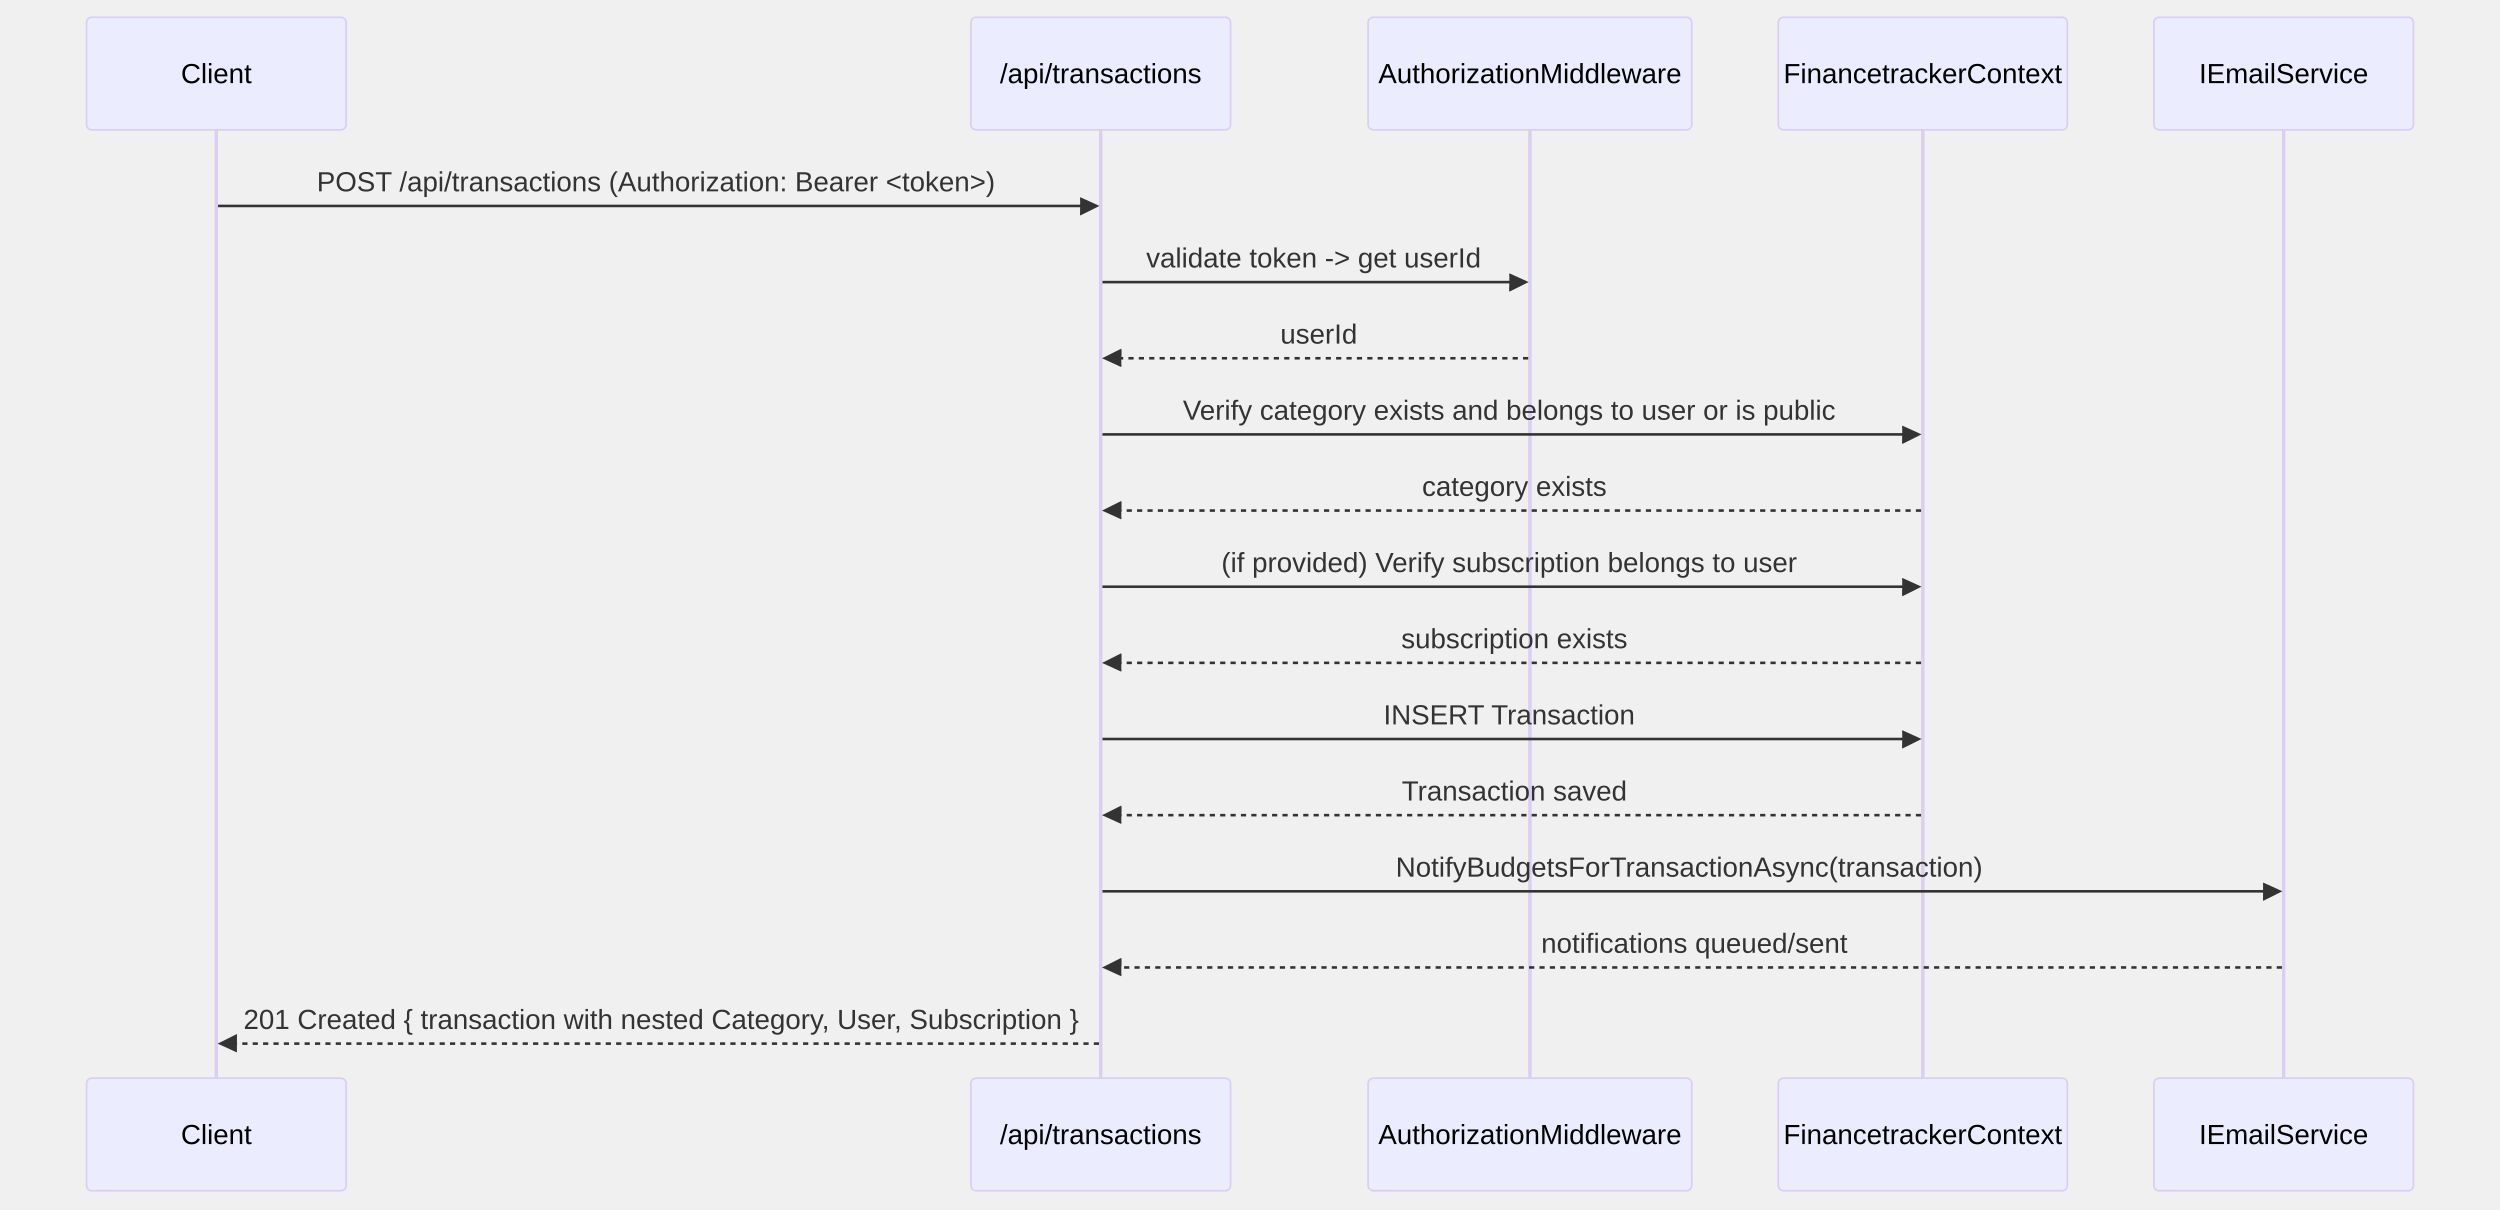
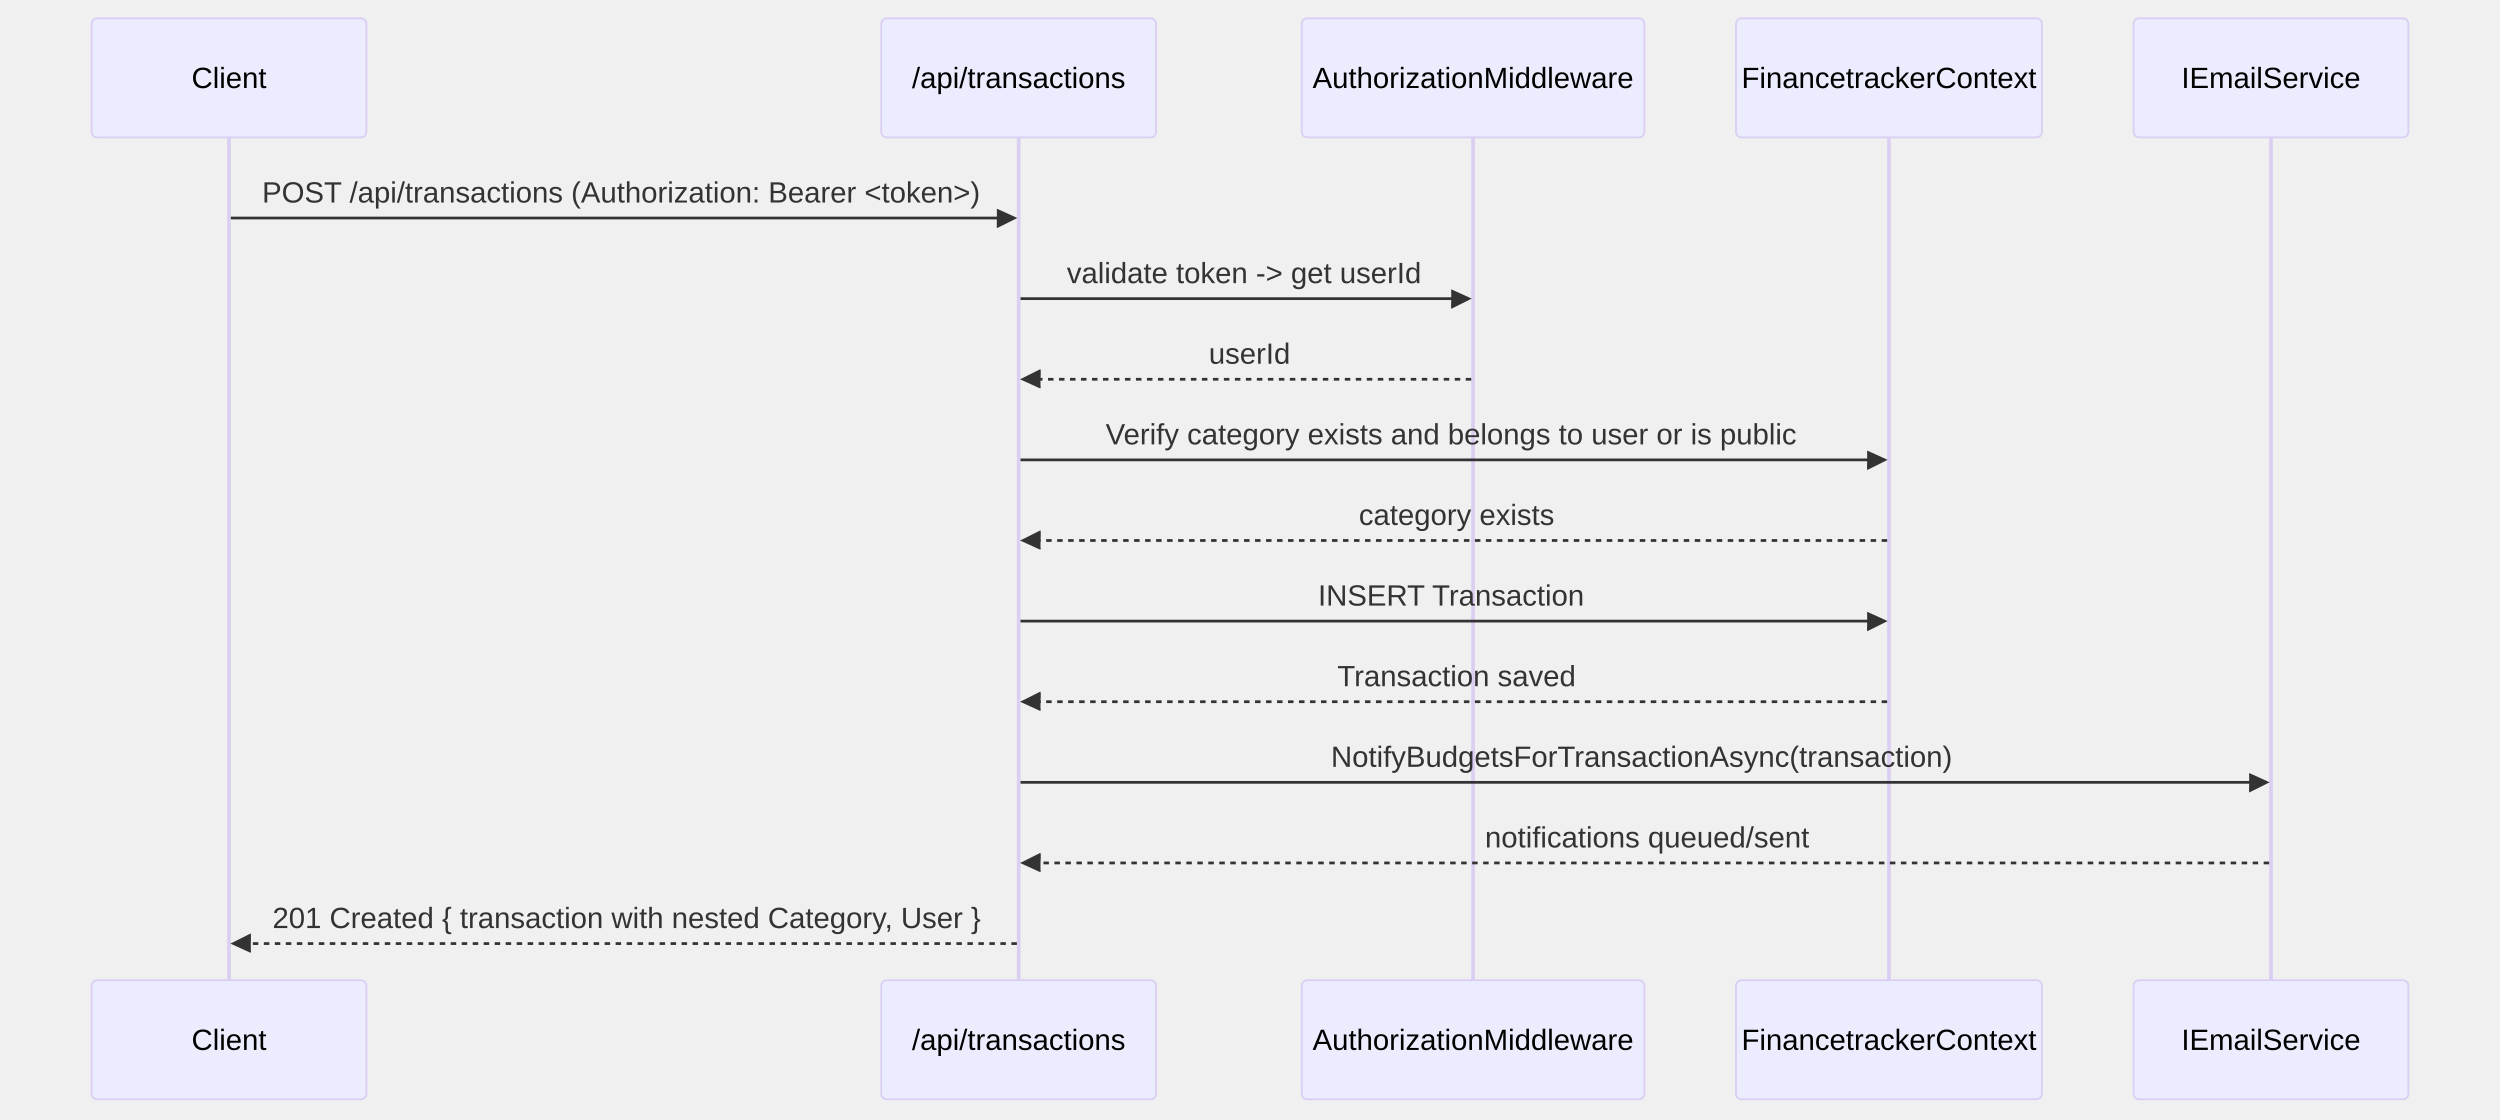
- <svg xmlns="http://www.w3.org/2000/svg" id="my-svg" width="100%" style="max-width: 1444.5px; background-color: white;" viewBox="-50 -10 1444.5 699" role="graphics-document document" aria-roledescription="sequence">
+ <svg xmlns="http://www.w3.org/2000/svg" id="my-svg" width="100%" style="max-width: 1364.5px; background-color: white;" viewBox="-50 -10 1364.5 611" role="graphics-document document" aria-roledescription="sequence">
  <g>
-     <rect x="1194.5" y="613" fill="#eaeaea" stroke="#666" width="150" height="65" name="Email" rx="3" ry="3" class="actor actor-bottom" />
-     <text x="1269.5" y="645.5" dominant-baseline="central" alignment-baseline="central" class="actor actor-box" style="text-anchor: middle; font-size: 16px; font-weight: 400;">
-       <tspan x="1269.5" dy="0">IEmailService</tspan>
+     <rect x="1114.5" y="525" fill="#eaeaea" stroke="#666" width="150" height="65" name="Email" rx="3" ry="3" class="actor actor-bottom" />
+     <text x="1189.5" y="557.5" dominant-baseline="central" alignment-baseline="central" class="actor actor-box" style="text-anchor: middle; font-size: 16px; font-weight: 400;">
+       <tspan x="1189.5" dy="0">IEmailService</tspan>
    </text>
  </g>
  <g>
-     <rect x="977.5" y="613" fill="#eaeaea" stroke="#666" width="167" height="65" name="Db" rx="3" ry="3" class="actor actor-bottom" />
-     <text x="1061" y="645.5" dominant-baseline="central" alignment-baseline="central" class="actor actor-box" style="text-anchor: middle; font-size: 16px; font-weight: 400;">
-       <tspan x="1061" dy="0">FinancetrackerContext</tspan>
+     <rect x="897.5" y="525" fill="#eaeaea" stroke="#666" width="167" height="65" name="Db" rx="3" ry="3" class="actor actor-bottom" />
+     <text x="981" y="557.5" dominant-baseline="central" alignment-baseline="central" class="actor actor-box" style="text-anchor: middle; font-size: 16px; font-weight: 400;">
+       <tspan x="981" dy="0">FinancetrackerContext</tspan>
    </text>
  </g>
  <g>
-     <rect x="740.5" y="613" fill="#eaeaea" stroke="#666" width="187" height="65" name="Auth" rx="3" ry="3" class="actor actor-bottom" />
-     <text x="834" y="645.5" dominant-baseline="central" alignment-baseline="central" class="actor actor-box" style="text-anchor: middle; font-size: 16px; font-weight: 400;">
-       <tspan x="834" dy="0">AuthorizationMiddleware</tspan>
+     <rect x="660.5" y="525" fill="#eaeaea" stroke="#666" width="187" height="65" name="Auth" rx="3" ry="3" class="actor actor-bottom" />
+     <text x="754" y="557.5" dominant-baseline="central" alignment-baseline="central" class="actor actor-box" style="text-anchor: middle; font-size: 16px; font-weight: 400;">
+       <tspan x="754" dy="0">AuthorizationMiddleware</tspan>
    </text>
  </g>
  <g>
-     <rect x="511" y="613" fill="#eaeaea" stroke="#666" width="150" height="65" name="API" rx="3" ry="3" class="actor actor-bottom" />
-     <text x="586" y="645.5" dominant-baseline="central" alignment-baseline="central" class="actor actor-box" style="text-anchor: middle; font-size: 16px; font-weight: 400;">
-       <tspan x="586" dy="0">/api/transactions</tspan>
+     <rect x="431" y="525" fill="#eaeaea" stroke="#666" width="150" height="65" name="API" rx="3" ry="3" class="actor actor-bottom" />
+     <text x="506" y="557.5" dominant-baseline="central" alignment-baseline="central" class="actor actor-box" style="text-anchor: middle; font-size: 16px; font-weight: 400;">
+       <tspan x="506" dy="0">/api/transactions</tspan>
    </text>
  </g>
  <g>
-     <rect x="0" y="613" fill="#eaeaea" stroke="#666" width="150" height="65" name="Client" rx="3" ry="3" class="actor actor-bottom" />
-     <text x="75" y="645.5" dominant-baseline="central" alignment-baseline="central" class="actor actor-box" style="text-anchor: middle; font-size: 16px; font-weight: 400;">
+     <rect x="0" y="525" fill="#eaeaea" stroke="#666" width="150" height="65" name="Client" rx="3" ry="3" class="actor actor-bottom" />
+     <text x="75" y="557.5" dominant-baseline="central" alignment-baseline="central" class="actor actor-box" style="text-anchor: middle; font-size: 16px; font-weight: 400;">
      <tspan x="75" dy="0">Client</tspan>
    </text>
  </g>
  <g>
-     <line id="actor4" x1="1269.5" y1="65" x2="1269.5" y2="613" class="actor-line 200" stroke-width="0.5px" stroke="#999" name="Email" />
+     <line id="actor4" x1="1189.5" y1="65" x2="1189.5" y2="525" class="actor-line 200" stroke-width="0.5px" stroke="#999" name="Email" />
    <g id="root-4">
-       <rect x="1194.5" y="0" fill="#eaeaea" stroke="#666" width="150" height="65" name="Email" rx="3" ry="3" class="actor actor-top" />
-       <text x="1269.5" y="32.5" dominant-baseline="central" alignment-baseline="central" class="actor actor-box" style="text-anchor: middle; font-size: 16px; font-weight: 400;">
-         <tspan x="1269.5" dy="0">IEmailService</tspan>
+       <rect x="1114.5" y="0" fill="#eaeaea" stroke="#666" width="150" height="65" name="Email" rx="3" ry="3" class="actor actor-top" />
+       <text x="1189.5" y="32.5" dominant-baseline="central" alignment-baseline="central" class="actor actor-box" style="text-anchor: middle; font-size: 16px; font-weight: 400;">
+         <tspan x="1189.5" dy="0">IEmailService</tspan>
      </text>
    </g>
  </g>
  <g>
-     <line id="actor3" x1="1061" y1="65" x2="1061" y2="613" class="actor-line 200" stroke-width="0.5px" stroke="#999" name="Db" />
+     <line id="actor3" x1="981" y1="65" x2="981" y2="525" class="actor-line 200" stroke-width="0.5px" stroke="#999" name="Db" />
    <g id="root-3">
-       <rect x="977.5" y="0" fill="#eaeaea" stroke="#666" width="167" height="65" name="Db" rx="3" ry="3" class="actor actor-top" />
-       <text x="1061" y="32.5" dominant-baseline="central" alignment-baseline="central" class="actor actor-box" style="text-anchor: middle; font-size: 16px; font-weight: 400;">
-         <tspan x="1061" dy="0">FinancetrackerContext</tspan>
+       <rect x="897.5" y="0" fill="#eaeaea" stroke="#666" width="167" height="65" name="Db" rx="3" ry="3" class="actor actor-top" />
+       <text x="981" y="32.5" dominant-baseline="central" alignment-baseline="central" class="actor actor-box" style="text-anchor: middle; font-size: 16px; font-weight: 400;">
+         <tspan x="981" dy="0">FinancetrackerContext</tspan>
      </text>
    </g>
  </g>
  <g>
-     <line id="actor2" x1="834" y1="65" x2="834" y2="613" class="actor-line 200" stroke-width="0.5px" stroke="#999" name="Auth" />
+     <line id="actor2" x1="754" y1="65" x2="754" y2="525" class="actor-line 200" stroke-width="0.5px" stroke="#999" name="Auth" />
    <g id="root-2">
-       <rect x="740.5" y="0" fill="#eaeaea" stroke="#666" width="187" height="65" name="Auth" rx="3" ry="3" class="actor actor-top" />
-       <text x="834" y="32.5" dominant-baseline="central" alignment-baseline="central" class="actor actor-box" style="text-anchor: middle; font-size: 16px; font-weight: 400;">
-         <tspan x="834" dy="0">AuthorizationMiddleware</tspan>
+       <rect x="660.5" y="0" fill="#eaeaea" stroke="#666" width="187" height="65" name="Auth" rx="3" ry="3" class="actor actor-top" />
+       <text x="754" y="32.5" dominant-baseline="central" alignment-baseline="central" class="actor actor-box" style="text-anchor: middle; font-size: 16px; font-weight: 400;">
+         <tspan x="754" dy="0">AuthorizationMiddleware</tspan>
      </text>
    </g>
  </g>
  <g>
-     <line id="actor1" x1="586" y1="65" x2="586" y2="613" class="actor-line 200" stroke-width="0.5px" stroke="#999" name="API" />
+     <line id="actor1" x1="506" y1="65" x2="506" y2="525" class="actor-line 200" stroke-width="0.5px" stroke="#999" name="API" />
    <g id="root-1">
-       <rect x="511" y="0" fill="#eaeaea" stroke="#666" width="150" height="65" name="API" rx="3" ry="3" class="actor actor-top" />
-       <text x="586" y="32.5" dominant-baseline="central" alignment-baseline="central" class="actor actor-box" style="text-anchor: middle; font-size: 16px; font-weight: 400;">
-         <tspan x="586" dy="0">/api/transactions</tspan>
+       <rect x="431" y="0" fill="#eaeaea" stroke="#666" width="150" height="65" name="API" rx="3" ry="3" class="actor actor-top" />
+       <text x="506" y="32.5" dominant-baseline="central" alignment-baseline="central" class="actor actor-box" style="text-anchor: middle; font-size: 16px; font-weight: 400;">
+         <tspan x="506" dy="0">/api/transactions</tspan>
      </text>
    </g>
  </g>
  <g>
-     <line id="actor0" x1="75" y1="65" x2="75" y2="613" class="actor-line 200" stroke-width="0.5px" stroke="#999" name="Client" />
+     <line id="actor0" x1="75" y1="65" x2="75" y2="525" class="actor-line 200" stroke-width="0.5px" stroke="#999" name="Client" />
    <g id="root-0">
      <rect x="0" y="0" fill="#eaeaea" stroke="#666" width="150" height="65" name="Client" rx="3" ry="3" class="actor actor-top" />
      <text x="75" y="32.5" dominant-baseline="central" alignment-baseline="central" class="actor actor-box" style="text-anchor: middle; font-size: 16px; font-weight: 400;">
        <tspan x="75" dy="0">Client</tspan>
      </text>
    </g>
  </g>
  <style>#my-svg{font-family:"trebuchet ms",verdana,arial,sans-serif;font-size:16px;fill:#333;}@keyframes edge-animation-frame{from{stroke-dashoffset:0;}}@keyframes dash{to{stroke-dashoffset:0;}}#my-svg .edge-animation-slow{stroke-dasharray:9,5!important;stroke-dashoffset:900;animation:dash 50s linear infinite;stroke-linecap:round;}#my-svg .edge-animation-fast{stroke-dasharray:9,5!important;stroke-dashoffset:900;animation:dash 20s linear infinite;stroke-linecap:round;}#my-svg .error-icon{fill:#552222;}#my-svg .error-text{fill:#552222;stroke:#552222;}#my-svg .edge-thickness-normal{stroke-width:1px;}#my-svg .edge-thickness-thick{stroke-width:3.5px;}#my-svg .edge-pattern-solid{stroke-dasharray:0;}#my-svg .edge-thickness-invisible{stroke-width:0;fill:none;}#my-svg .edge-pattern-dashed{stroke-dasharray:3;}#my-svg .edge-pattern-dotted{stroke-dasharray:2;}#my-svg .marker{fill:#333333;stroke:#333333;}#my-svg .marker.cross{stroke:#333333;}#my-svg svg{font-family:"trebuchet ms",verdana,arial,sans-serif;font-size:16px;}#my-svg p{margin:0;}#my-svg .actor{stroke:hsl(259.626, 59.777%, 87.902%);fill:#ECECFF;}#my-svg text.actor&gt;tspan{fill:black;stroke:none;}#my-svg .actor-line{stroke:hsl(259.626, 59.777%, 87.902%);}#my-svg .innerArc{stroke-width:1.5;stroke-dasharray:none;}#my-svg .messageLine0{stroke-width:1.5;stroke-dasharray:none;stroke:#333;}#my-svg .messageLine1{stroke-width:1.5;stroke-dasharray:2,2;stroke:#333;}#my-svg #arrowhead path{fill:#333;stroke:#333;}#my-svg .sequenceNumber{fill:white;}#my-svg #sequencenumber{fill:#333;}#my-svg #crosshead path{fill:#333;stroke:#333;}#my-svg .messageText{fill:#333;stroke:none;}#my-svg .labelBox{stroke:hsl(259.626, 59.777%, 87.902%);fill:#ECECFF;}#my-svg .labelText,#my-svg .labelText&gt;tspan{fill:black;stroke:none;}#my-svg .loopText,#my-svg .loopText&gt;tspan{fill:black;stroke:none;}#my-svg .loopLine{stroke-width:2px;stroke-dasharray:2,2;stroke:hsl(259.626, 59.777%, 87.902%);fill:hsl(259.626, 59.777%, 87.902%);}#my-svg .note{stroke:#aaaa33;fill:#fff5ad;}#my-svg .noteText,#my-svg .noteText&gt;tspan{fill:black;stroke:none;}#my-svg .activation0{fill:#f4f4f4;stroke:#666;}#my-svg .activation1{fill:#f4f4f4;stroke:#666;}#my-svg .activation2{fill:#f4f4f4;stroke:#666;}#my-svg .actorPopupMenu{position:absolute;}#my-svg .actorPopupMenuPanel{position:absolute;fill:#ECECFF;box-shadow:0px 8px 16px 0px rgba(0,0,0,0.2);filter:drop-shadow(3px 5px 2px rgb(0 0 0 / 0.4));}#my-svg .actor-man line{stroke:hsl(259.626, 59.777%, 87.902%);fill:#ECECFF;}#my-svg .actor-man circle,#my-svg line{stroke:hsl(259.626, 59.777%, 87.902%);fill:#ECECFF;stroke-width:2px;}#my-svg :root{--mermaid-font-family:"trebuchet ms",verdana,arial,sans-serif;}</style>
  <g />
  <defs>
    <symbol id="computer" width="24" height="24">
      <path transform="scale(.5)" d="M2 2v13h20v-13h-20zm18 11h-16v-9h16v9zm-10.228 6l.466-1h3.524l.467 1h-4.457zm14.228 3h-24l2-6h2.104l-1.33 4h18.45l-1.297-4h2.073l2 6zm-5-10h-14v-7h14v7z" />
    </symbol>
  </defs>
  <defs>
    <symbol id="database" fill-rule="evenodd" clip-rule="evenodd">
      <path transform="scale(.5)" d="M12.258.001l.256.004.255.005.253.008.251.01.249.012.247.015.246.016.242.019.241.02.239.023.236.024.233.027.231.028.229.031.225.032.223.034.22.036.217.038.214.04.211.041.208.043.205.045.201.046.198.048.194.05.191.051.187.053.183.054.18.056.175.057.172.059.168.06.163.061.16.063.155.064.15.066.074.033.073.033.071.034.07.034.069.035.068.035.067.035.066.035.064.036.064.036.062.036.06.036.06.037.058.037.058.037.055.038.055.038.053.038.052.038.051.039.05.039.048.039.047.039.045.04.044.04.043.04.041.04.04.041.039.041.037.041.036.041.034.041.033.042.032.042.03.042.029.042.027.042.026.043.024.043.023.043.021.043.02.043.018.044.017.043.015.044.013.044.012.044.011.045.009.044.007.045.006.045.004.045.002.045.001.045v17l-.001.045-.002.045-.004.045-.006.045-.007.045-.009.044-.011.045-.012.044-.013.044-.015.044-.017.043-.018.044-.02.043-.021.043-.023.043-.024.043-.026.043-.027.042-.029.042-.03.042-.032.042-.033.042-.034.041-.036.041-.037.041-.039.041-.04.041-.041.04-.043.04-.044.04-.045.04-.047.039-.048.039-.05.039-.051.039-.052.038-.053.038-.055.038-.055.038-.058.037-.058.037-.06.037-.06.036-.062.036-.064.036-.064.036-.066.035-.067.035-.068.035-.069.035-.07.034-.071.034-.073.033-.074.033-.15.066-.155.064-.16.063-.163.061-.168.06-.172.059-.175.057-.18.056-.183.054-.187.053-.191.051-.194.05-.198.048-.201.046-.205.045-.208.043-.211.041-.214.04-.217.038-.22.036-.223.034-.225.032-.229.031-.231.028-.233.027-.236.024-.239.023-.241.02-.242.019-.246.016-.247.015-.249.012-.251.01-.253.008-.255.005-.256.004-.258.001-.258-.001-.256-.004-.255-.005-.253-.008-.251-.01-.249-.012-.247-.015-.245-.016-.243-.019-.241-.02-.238-.023-.236-.024-.234-.027-.231-.028-.228-.031-.226-.032-.223-.034-.22-.036-.217-.038-.214-.04-.211-.041-.208-.043-.204-.045-.201-.046-.198-.048-.195-.05-.19-.051-.187-.053-.184-.054-.179-.056-.176-.057-.172-.059-.167-.06-.164-.061-.159-.063-.155-.064-.151-.066-.074-.033-.072-.033-.072-.034-.07-.034-.069-.035-.068-.035-.067-.035-.066-.035-.064-.036-.063-.036-.062-.036-.061-.036-.06-.037-.058-.037-.057-.037-.056-.038-.055-.038-.053-.038-.052-.038-.051-.039-.049-.039-.049-.039-.046-.039-.046-.04-.044-.04-.043-.04-.041-.04-.04-.041-.039-.041-.037-.041-.036-.041-.034-.041-.033-.042-.032-.042-.03-.042-.029-.042-.027-.042-.026-.043-.024-.043-.023-.043-.021-.043-.02-.043-.018-.044-.017-.043-.015-.044-.013-.044-.012-.044-.011-.045-.009-.044-.007-.045-.006-.045-.004-.045-.002-.045-.001-.045v-17l.001-.045.002-.045.004-.045.006-.045.007-.045.009-.044.011-.045.012-.044.013-.044.015-.044.017-.043.018-.044.02-.043.021-.043.023-.043.024-.043.026-.043.027-.042.029-.042.03-.042.032-.042.033-.042.034-.041.036-.041.037-.041.039-.041.04-.041.041-.04.043-.04.044-.04.046-.04.046-.039.049-.039.049-.039.051-.039.052-.038.053-.038.055-.038.056-.038.057-.037.058-.037.06-.037.061-.036.062-.036.063-.036.064-.036.066-.035.067-.035.068-.035.069-.035.07-.034.072-.034.072-.033.074-.033.151-.066.155-.064.159-.063.164-.061.167-.06.172-.059.176-.057.179-.056.184-.054.187-.053.19-.051.195-.05.198-.048.201-.046.204-.045.208-.043.211-.041.214-.04.217-.038.22-.036.223-.034.226-.032.228-.031.231-.028.234-.027.236-.024.238-.023.241-.02.243-.019.245-.016.247-.015.249-.012.251-.01.253-.008.255-.005.256-.004.258-.001.258.001zm-9.258 20.499v.01l.001.021.003.021.004.022.005.021.006.022.007.022.009.023.01.022.011.023.012.023.013.023.015.023.016.024.017.023.018.024.019.024.021.024.022.025.023.024.024.025.052.049.056.05.061.051.066.051.07.051.075.051.079.052.084.052.088.052.092.052.097.052.102.051.105.052.11.052.114.051.119.051.123.051.127.05.131.05.135.05.139.048.144.049.147.047.152.047.155.047.16.045.163.045.167.043.171.043.176.041.178.041.183.039.187.039.19.037.194.035.197.035.202.033.204.031.209.03.212.029.216.027.219.025.222.024.226.021.23.02.233.018.236.016.24.015.243.012.246.01.249.008.253.005.256.004.259.001.26-.001.257-.004.254-.005.25-.008.247-.011.244-.012.241-.014.237-.016.233-.018.231-.021.226-.021.224-.024.22-.026.216-.027.212-.028.21-.031.205-.031.202-.034.198-.034.194-.036.191-.037.187-.039.183-.04.179-.04.175-.042.172-.043.168-.044.163-.045.16-.046.155-.046.152-.047.148-.048.143-.049.139-.049.136-.05.131-.05.126-.05.123-.051.118-.052.114-.051.11-.052.106-.052.101-.052.096-.052.092-.052.088-.053.083-.051.079-.052.074-.052.07-.051.065-.051.06-.051.056-.05.051-.05.023-.024.023-.025.021-.024.02-.024.019-.024.018-.024.017-.024.015-.023.014-.024.013-.023.012-.023.01-.023.01-.022.008-.022.006-.022.006-.022.004-.022.004-.021.001-.021.001-.021v-4.127l-.077.055-.08.053-.083.054-.085.053-.087.052-.09.052-.093.051-.095.05-.097.05-.1.049-.102.049-.105.048-.106.047-.109.047-.111.046-.114.045-.115.045-.118.044-.12.043-.122.042-.124.042-.126.041-.128.04-.13.04-.132.038-.134.038-.135.037-.138.037-.139.035-.142.035-.143.034-.144.033-.147.032-.148.031-.15.03-.151.03-.153.029-.154.027-.156.027-.158.026-.159.025-.161.024-.162.023-.163.022-.165.021-.166.02-.167.019-.169.018-.169.017-.171.016-.173.015-.173.014-.175.013-.175.012-.177.011-.178.01-.179.008-.179.008-.181.006-.182.005-.182.004-.184.003-.184.002h-.37l-.184-.002-.184-.003-.182-.004-.182-.005-.181-.006-.179-.008-.179-.008-.178-.01-.176-.011-.176-.012-.175-.013-.173-.014-.172-.015-.171-.016-.17-.017-.169-.018-.167-.019-.166-.02-.165-.021-.163-.022-.162-.023-.161-.024-.159-.025-.157-.026-.156-.027-.155-.027-.153-.029-.151-.03-.15-.03-.148-.031-.146-.032-.145-.033-.143-.034-.141-.035-.14-.035-.137-.037-.136-.037-.134-.038-.132-.038-.13-.04-.128-.04-.126-.041-.124-.042-.122-.042-.12-.044-.117-.043-.116-.045-.113-.045-.112-.046-.109-.047-.106-.047-.105-.048-.102-.049-.1-.049-.097-.05-.095-.05-.093-.052-.09-.051-.087-.052-.085-.053-.083-.054-.08-.054-.077-.054v4.127zm0-5.654v.011l.001.021.003.021.004.021.005.022.006.022.007.022.009.022.01.022.011.023.012.023.013.023.015.024.016.023.017.024.018.024.019.024.021.024.022.024.023.025.024.024.052.05.056.05.061.05.066.051.07.051.075.052.079.051.084.052.088.052.092.052.097.052.102.052.105.052.11.051.114.051.119.052.123.05.127.051.131.05.135.049.139.049.144.048.147.048.152.047.155.046.16.045.163.045.167.044.171.042.176.042.178.04.183.04.187.038.19.037.194.036.197.034.202.033.204.032.209.03.212.028.216.027.219.025.222.024.226.022.23.02.233.018.236.016.24.014.243.012.246.01.249.008.253.006.256.003.259.001.26-.001.257-.003.254-.006.25-.008.247-.01.244-.012.241-.015.237-.016.233-.018.231-.02.226-.022.224-.024.22-.025.216-.027.212-.029.21-.03.205-.032.202-.033.198-.035.194-.036.191-.037.187-.039.183-.039.179-.041.175-.042.172-.043.168-.044.163-.045.16-.045.155-.047.152-.047.148-.048.143-.048.139-.05.136-.049.131-.05.126-.051.123-.051.118-.051.114-.052.11-.052.106-.052.101-.052.096-.052.092-.052.088-.052.083-.052.079-.052.074-.051.07-.052.065-.051.06-.05.056-.051.051-.049.023-.025.023-.024.021-.025.02-.024.019-.024.018-.024.017-.024.015-.023.014-.023.013-.024.012-.022.01-.023.01-.023.008-.022.006-.022.006-.022.004-.021.004-.022.001-.021.001-.021v-4.139l-.077.054-.08.054-.083.054-.085.052-.087.053-.09.051-.093.051-.095.051-.097.05-.1.049-.102.049-.105.048-.106.047-.109.047-.111.046-.114.045-.115.044-.118.044-.12.044-.122.042-.124.042-.126.041-.128.04-.13.039-.132.039-.134.038-.135.037-.138.036-.139.036-.142.035-.143.033-.144.033-.147.033-.148.031-.15.03-.151.03-.153.028-.154.028-.156.027-.158.026-.159.025-.161.024-.162.023-.163.022-.165.021-.166.02-.167.019-.169.018-.169.017-.171.016-.173.015-.173.014-.175.013-.175.012-.177.011-.178.009-.179.009-.179.007-.181.007-.182.005-.182.004-.184.003-.184.002h-.37l-.184-.002-.184-.003-.182-.004-.182-.005-.181-.007-.179-.007-.179-.009-.178-.009-.176-.011-.176-.012-.175-.013-.173-.014-.172-.015-.171-.016-.17-.017-.169-.018-.167-.019-.166-.02-.165-.021-.163-.022-.162-.023-.161-.024-.159-.025-.157-.026-.156-.027-.155-.028-.153-.028-.151-.03-.15-.03-.148-.031-.146-.033-.145-.033-.143-.033-.141-.035-.14-.036-.137-.036-.136-.037-.134-.038-.132-.039-.13-.039-.128-.04-.126-.041-.124-.042-.122-.043-.12-.043-.117-.044-.116-.044-.113-.046-.112-.046-.109-.046-.106-.047-.105-.048-.102-.049-.1-.049-.097-.05-.095-.051-.093-.051-.09-.051-.087-.053-.085-.052-.083-.054-.08-.054-.077-.054v4.139zm0-5.666v.011l.001.02.003.022.004.021.005.022.006.021.007.022.009.023.01.022.011.023.012.023.013.023.015.023.016.024.017.024.018.023.019.024.021.025.022.024.023.024.024.025.052.05.056.05.061.05.066.051.07.051.075.052.079.051.084.052.088.052.092.052.097.052.102.052.105.051.11.052.114.051.119.051.123.051.127.05.131.05.135.05.139.049.144.048.147.048.152.047.155.046.16.045.163.045.167.043.171.043.176.042.178.04.183.04.187.038.19.037.194.036.197.034.202.033.204.032.209.03.212.028.216.027.219.025.222.024.226.021.23.02.233.018.236.017.24.014.243.012.246.01.249.008.253.006.256.003.259.001.26-.001.257-.003.254-.006.25-.008.247-.01.244-.013.241-.014.237-.016.233-.018.231-.02.226-.022.224-.024.22-.025.216-.027.212-.029.21-.03.205-.032.202-.033.198-.035.194-.036.191-.037.187-.039.183-.039.179-.041.175-.042.172-.043.168-.044.163-.045.16-.045.155-.047.152-.047.148-.048.143-.049.139-.049.136-.049.131-.051.126-.05.123-.051.118-.052.114-.051.11-.052.106-.052.101-.052.096-.052.092-.052.088-.052.083-.052.079-.052.074-.052.07-.051.065-.051.06-.051.056-.05.051-.049.023-.025.023-.025.021-.024.02-.024.019-.024.018-.024.017-.024.015-.023.014-.024.013-.023.012-.023.01-.022.01-.023.008-.022.006-.022.006-.022.004-.022.004-.021.001-.021.001-.021v-4.153l-.077.054-.08.054-.083.053-.085.053-.087.053-.09.051-.093.051-.095.051-.097.05-.1.049-.102.048-.105.048-.106.048-.109.046-.111.046-.114.046-.115.044-.118.044-.12.043-.122.043-.124.042-.126.041-.128.04-.13.039-.132.039-.134.038-.135.037-.138.036-.139.036-.142.034-.143.034-.144.033-.147.032-.148.032-.15.03-.151.03-.153.028-.154.028-.156.027-.158.026-.159.024-.161.024-.162.023-.163.023-.165.021-.166.02-.167.019-.169.018-.169.017-.171.016-.173.015-.173.014-.175.013-.175.012-.177.01-.178.01-.179.009-.179.007-.181.006-.182.006-.182.004-.184.003-.184.001-.185.001-.185-.001-.184-.001-.184-.003-.182-.004-.182-.006-.181-.006-.179-.007-.179-.009-.178-.01-.176-.01-.176-.012-.175-.013-.173-.014-.172-.015-.171-.016-.17-.017-.169-.018-.167-.019-.166-.02-.165-.021-.163-.023-.162-.023-.161-.024-.159-.024-.157-.026-.156-.027-.155-.028-.153-.028-.151-.03-.15-.03-.148-.032-.146-.032-.145-.033-.143-.034-.141-.034-.14-.036-.137-.036-.136-.037-.134-.038-.132-.039-.13-.039-.128-.041-.126-.041-.124-.041-.122-.043-.12-.043-.117-.044-.116-.044-.113-.046-.112-.046-.109-.046-.106-.048-.105-.048-.102-.048-.1-.05-.097-.049-.095-.051-.093-.051-.09-.052-.087-.052-.085-.053-.083-.053-.08-.054-.077-.054v4.153zm8.74-8.179l-.257.004-.254.005-.25.008-.247.011-.244.012-.241.014-.237.016-.233.018-.231.021-.226.022-.224.023-.22.026-.216.027-.212.028-.21.031-.205.032-.202.033-.198.034-.194.036-.191.038-.187.038-.183.04-.179.041-.175.042-.172.043-.168.043-.163.045-.16.046-.155.046-.152.048-.148.048-.143.048-.139.049-.136.05-.131.05-.126.051-.123.051-.118.051-.114.052-.11.052-.106.052-.101.052-.096.052-.092.052-.088.052-.083.052-.079.052-.074.051-.07.052-.065.051-.06.05-.056.05-.051.05-.023.025-.023.024-.021.024-.02.025-.019.024-.018.024-.017.023-.015.024-.014.023-.013.023-.012.023-.01.023-.01.022-.008.022-.006.023-.006.021-.004.022-.004.021-.001.021-.001.021.001.021.001.021.004.021.004.022.006.021.006.023.008.022.01.022.01.023.012.023.013.023.014.023.015.024.017.023.018.024.019.024.02.025.021.024.023.024.023.025.051.05.056.05.06.05.065.051.07.052.074.051.079.052.083.052.088.052.092.052.096.052.101.052.106.052.11.052.114.052.118.051.123.051.126.051.131.05.136.05.139.049.143.048.148.048.152.048.155.046.16.046.163.045.168.043.172.043.175.042.179.041.183.04.187.038.191.038.194.036.198.034.202.033.205.032.21.031.212.028.216.027.22.026.224.023.226.022.231.021.233.018.237.016.241.014.244.012.247.011.25.008.254.005.257.004.26.001.26-.001.257-.004.254-.005.25-.008.247-.011.244-.012.241-.014.237-.016.233-.018.231-.021.226-.022.224-.023.22-.026.216-.027.212-.028.21-.031.205-.032.202-.033.198-.034.194-.036.191-.038.187-.038.183-.04.179-.041.175-.042.172-.043.168-.043.163-.045.16-.046.155-.046.152-.048.148-.048.143-.048.139-.049.136-.05.131-.05.126-.051.123-.051.118-.051.114-.052.11-.052.106-.052.101-.052.096-.052.092-.052.088-.052.083-.052.079-.052.074-.051.07-.052.065-.051.06-.05.056-.05.051-.05.023-.025.023-.024.021-.024.02-.025.019-.024.018-.024.017-.023.015-.024.014-.023.013-.023.012-.023.01-.023.01-.022.008-.022.006-.023.006-.021.004-.022.004-.021.001-.021.001-.021-.001-.021-.001-.021-.004-.021-.004-.022-.006-.021-.006-.023-.008-.022-.01-.022-.01-.023-.012-.023-.013-.023-.014-.023-.015-.024-.017-.023-.018-.024-.019-.024-.02-.025-.021-.024-.023-.024-.023-.025-.051-.05-.056-.05-.06-.05-.065-.051-.07-.052-.074-.051-.079-.052-.083-.052-.088-.052-.092-.052-.096-.052-.101-.052-.106-.052-.11-.052-.114-.052-.118-.051-.123-.051-.126-.051-.131-.05-.136-.05-.139-.049-.143-.048-.148-.048-.152-.048-.155-.046-.16-.046-.163-.045-.168-.043-.172-.043-.175-.042-.179-.041-.183-.04-.187-.038-.191-.038-.194-.036-.198-.034-.202-.033-.205-.032-.21-.031-.212-.028-.216-.027-.22-.026-.224-.023-.226-.022-.231-.021-.233-.018-.237-.016-.241-.014-.244-.012-.247-.011-.25-.008-.254-.005-.257-.004-.26-.001-.26.001z" />
    </symbol>
  </defs>
  <defs>
    <symbol id="clock" width="24" height="24">
      <path transform="scale(.5)" d="M12 2c5.514 0 10 4.486 10 10s-4.486 10-10 10-10-4.486-10-10 4.486-10 10-10zm0-2c-6.627 0-12 5.373-12 12s5.373 12 12 12 12-5.373 12-12-5.373-12-12-12zm5.848 12.459c.202.038.202.333.001.372-1.907.361-6.045 1.111-6.547 1.111-.719 0-1.301-.582-1.301-1.301 0-.512.77-5.447 1.125-7.445.034-.192.312-.181.343.014l.985 6.238 5.394 1.011z" />
    </symbol>
  </defs>
  <defs>
    <marker id="arrowhead" refX="7.9" refY="5" markerUnits="userSpaceOnUse" markerWidth="12" markerHeight="12" orient="auto-start-reverse">
      <path d="M -1 0 L 10 5 L 0 10 z" />
    </marker>
  </defs>
  <defs>
    <marker id="crosshead" markerWidth="15" markerHeight="8" orient="auto" refX="4" refY="4.5">
      <path fill="none" stroke="#000000" stroke-width="1pt" d="M 1,2 L 6,7 M 6,2 L 1,7" style="stroke-dasharray: 0, 0;" />
    </marker>
  </defs>
  <defs>
    <marker id="filled-head" refX="15.5" refY="7" markerWidth="20" markerHeight="28" orient="auto">
      <path d="M 18,7 L9,13 L14,7 L9,1 Z" />
    </marker>
  </defs>
  <defs>
    <marker id="sequencenumber" refX="15" refY="15" markerWidth="60" markerHeight="40" orient="auto">
      <circle cx="15" cy="15" r="6" />
    </marker>
  </defs>
-   <text x="329" y="80" text-anchor="middle" dominant-baseline="middle" alignment-baseline="middle" class="messageText" dy="1em" style="font-size: 16px; font-weight: 400;">POST /api/transactions (Authorization: Bearer &lt;token&gt;)</text>
-   <line x1="76" y1="109" x2="582" y2="109" class="messageLine0" stroke-width="2" stroke="none" marker-end="url(#arrowhead)" style="fill: none;" />
-   <text x="709" y="124" text-anchor="middle" dominant-baseline="middle" alignment-baseline="middle" class="messageText" dy="1em" style="font-size: 16px; font-weight: 400;">validate token -&gt; get userId</text>
-   <line x1="587" y1="153" x2="830" y2="153" class="messageLine0" stroke-width="2" stroke="none" marker-end="url(#arrowhead)" style="fill: none;" />
-   <text x="712" y="168" text-anchor="middle" dominant-baseline="middle" alignment-baseline="middle" class="messageText" dy="1em" style="font-size: 16px; font-weight: 400;">userId</text>
-   <line x1="833" y1="197" x2="590" y2="197" class="messageLine1" stroke-width="2" stroke="none" marker-end="url(#arrowhead)" style="stroke-dasharray: 3, 3; fill: none;" />
-   <text x="822" y="212" text-anchor="middle" dominant-baseline="middle" alignment-baseline="middle" class="messageText" dy="1em" style="font-size: 16px; font-weight: 400;">Verify category exists and belongs to user or is public</text>
-   <line x1="587" y1="241" x2="1057" y2="241" class="messageLine0" stroke-width="2" stroke="none" marker-end="url(#arrowhead)" style="fill: none;" />
-   <text x="825" y="256" text-anchor="middle" dominant-baseline="middle" alignment-baseline="middle" class="messageText" dy="1em" style="font-size: 16px; font-weight: 400;">category exists</text>
-   <line x1="1060" y1="285" x2="590" y2="285" class="messageLine1" stroke-width="2" stroke="none" marker-end="url(#arrowhead)" style="stroke-dasharray: 3, 3; fill: none;" />
-   <text x="822" y="300" text-anchor="middle" dominant-baseline="middle" alignment-baseline="middle" class="messageText" dy="1em" style="font-size: 16px; font-weight: 400;">(if provided) Verify subscription belongs to user</text>
-   <line x1="587" y1="329" x2="1057" y2="329" class="messageLine0" stroke-width="2" stroke="none" marker-end="url(#arrowhead)" style="fill: none;" />
-   <text x="825" y="344" text-anchor="middle" dominant-baseline="middle" alignment-baseline="middle" class="messageText" dy="1em" style="font-size: 16px; font-weight: 400;">subscription exists</text>
-   <line x1="1060" y1="373" x2="590" y2="373" class="messageLine1" stroke-width="2" stroke="none" marker-end="url(#arrowhead)" style="stroke-dasharray: 3, 3; fill: none;" />
-   <text x="822" y="388" text-anchor="middle" dominant-baseline="middle" alignment-baseline="middle" class="messageText" dy="1em" style="font-size: 16px; font-weight: 400;">INSERT Transaction</text>
-   <line x1="587" y1="417" x2="1057" y2="417" class="messageLine0" stroke-width="2" stroke="none" marker-end="url(#arrowhead)" style="fill: none;" />
-   <text x="825" y="432" text-anchor="middle" dominant-baseline="middle" alignment-baseline="middle" class="messageText" dy="1em" style="font-size: 16px; font-weight: 400;">Transaction saved</text>
-   <line x1="1060" y1="461" x2="590" y2="461" class="messageLine1" stroke-width="2" stroke="none" marker-end="url(#arrowhead)" style="stroke-dasharray: 3, 3; fill: none;" />
-   <text x="926" y="476" text-anchor="middle" dominant-baseline="middle" alignment-baseline="middle" class="messageText" dy="1em" style="font-size: 16px; font-weight: 400;">NotifyBudgetsForTransactionAsync(transaction)</text>
-   <line x1="587" y1="505" x2="1265.5" y2="505" class="messageLine0" stroke-width="2" stroke="none" marker-end="url(#arrowhead)" style="fill: none;" />
-   <text x="929" y="520" text-anchor="middle" dominant-baseline="middle" alignment-baseline="middle" class="messageText" dy="1em" style="font-size: 16px; font-weight: 400;">notifications queued/sent</text>
-   <line x1="1268.5" y1="549" x2="590" y2="549" class="messageLine1" stroke-width="2" stroke="none" marker-end="url(#arrowhead)" style="stroke-dasharray: 3, 3; fill: none;" />
-   <text x="332" y="564" text-anchor="middle" dominant-baseline="middle" alignment-baseline="middle" class="messageText" dy="1em" style="font-size: 16px; font-weight: 400;">201 Created { transaction with nested Category, User, Subscription }</text>
-   <line x1="585" y1="593" x2="79" y2="593" class="messageLine1" stroke-width="2" stroke="none" marker-end="url(#arrowhead)" style="stroke-dasharray: 3, 3; fill: none;" />
+   <text x="289" y="80" text-anchor="middle" dominant-baseline="middle" alignment-baseline="middle" class="messageText" dy="1em" style="font-size: 16px; font-weight: 400;">POST /api/transactions (Authorization: Bearer &lt;token&gt;)</text>
+   <line x1="76" y1="109" x2="502" y2="109" class="messageLine0" stroke-width="2" stroke="none" marker-end="url(#arrowhead)" style="fill: none;" />
+   <text x="629" y="124" text-anchor="middle" dominant-baseline="middle" alignment-baseline="middle" class="messageText" dy="1em" style="font-size: 16px; font-weight: 400;">validate token -&gt; get userId</text>
+   <line x1="507" y1="153" x2="750" y2="153" class="messageLine0" stroke-width="2" stroke="none" marker-end="url(#arrowhead)" style="fill: none;" />
+   <text x="632" y="168" text-anchor="middle" dominant-baseline="middle" alignment-baseline="middle" class="messageText" dy="1em" style="font-size: 16px; font-weight: 400;">userId</text>
+   <line x1="753" y1="197" x2="510" y2="197" class="messageLine1" stroke-width="2" stroke="none" marker-end="url(#arrowhead)" style="stroke-dasharray: 3, 3; fill: none;" />
+   <text x="742" y="212" text-anchor="middle" dominant-baseline="middle" alignment-baseline="middle" class="messageText" dy="1em" style="font-size: 16px; font-weight: 400;">Verify category exists and belongs to user or is public</text>
+   <line x1="507" y1="241" x2="977" y2="241" class="messageLine0" stroke-width="2" stroke="none" marker-end="url(#arrowhead)" style="fill: none;" />
+   <text x="745" y="256" text-anchor="middle" dominant-baseline="middle" alignment-baseline="middle" class="messageText" dy="1em" style="font-size: 16px; font-weight: 400;">category exists</text>
+   <line x1="980" y1="285" x2="510" y2="285" class="messageLine1" stroke-width="2" stroke="none" marker-end="url(#arrowhead)" style="stroke-dasharray: 3, 3; fill: none;" />
+   <text x="742" y="300" text-anchor="middle" dominant-baseline="middle" alignment-baseline="middle" class="messageText" dy="1em" style="font-size: 16px; font-weight: 400;">INSERT Transaction</text>
+   <line x1="507" y1="329" x2="977" y2="329" class="messageLine0" stroke-width="2" stroke="none" marker-end="url(#arrowhead)" style="fill: none;" />
+   <text x="745" y="344" text-anchor="middle" dominant-baseline="middle" alignment-baseline="middle" class="messageText" dy="1em" style="font-size: 16px; font-weight: 400;">Transaction saved</text>
+   <line x1="980" y1="373" x2="510" y2="373" class="messageLine1" stroke-width="2" stroke="none" marker-end="url(#arrowhead)" style="stroke-dasharray: 3, 3; fill: none;" />
+   <text x="846" y="388" text-anchor="middle" dominant-baseline="middle" alignment-baseline="middle" class="messageText" dy="1em" style="font-size: 16px; font-weight: 400;">NotifyBudgetsForTransactionAsync(transaction)</text>
+   <line x1="507" y1="417" x2="1185.5" y2="417" class="messageLine0" stroke-width="2" stroke="none" marker-end="url(#arrowhead)" style="fill: none;" />
+   <text x="849" y="432" text-anchor="middle" dominant-baseline="middle" alignment-baseline="middle" class="messageText" dy="1em" style="font-size: 16px; font-weight: 400;">notifications queued/sent</text>
+   <line x1="1188.5" y1="461" x2="510" y2="461" class="messageLine1" stroke-width="2" stroke="none" marker-end="url(#arrowhead)" style="stroke-dasharray: 3, 3; fill: none;" />
+   <text x="292" y="476" text-anchor="middle" dominant-baseline="middle" alignment-baseline="middle" class="messageText" dy="1em" style="font-size: 16px; font-weight: 400;">201 Created { transaction with nested Category, User }</text>
+   <line x1="505" y1="505" x2="79" y2="505" class="messageLine1" stroke-width="2" stroke="none" marker-end="url(#arrowhead)" style="stroke-dasharray: 3, 3; fill: none;" />
</svg>
